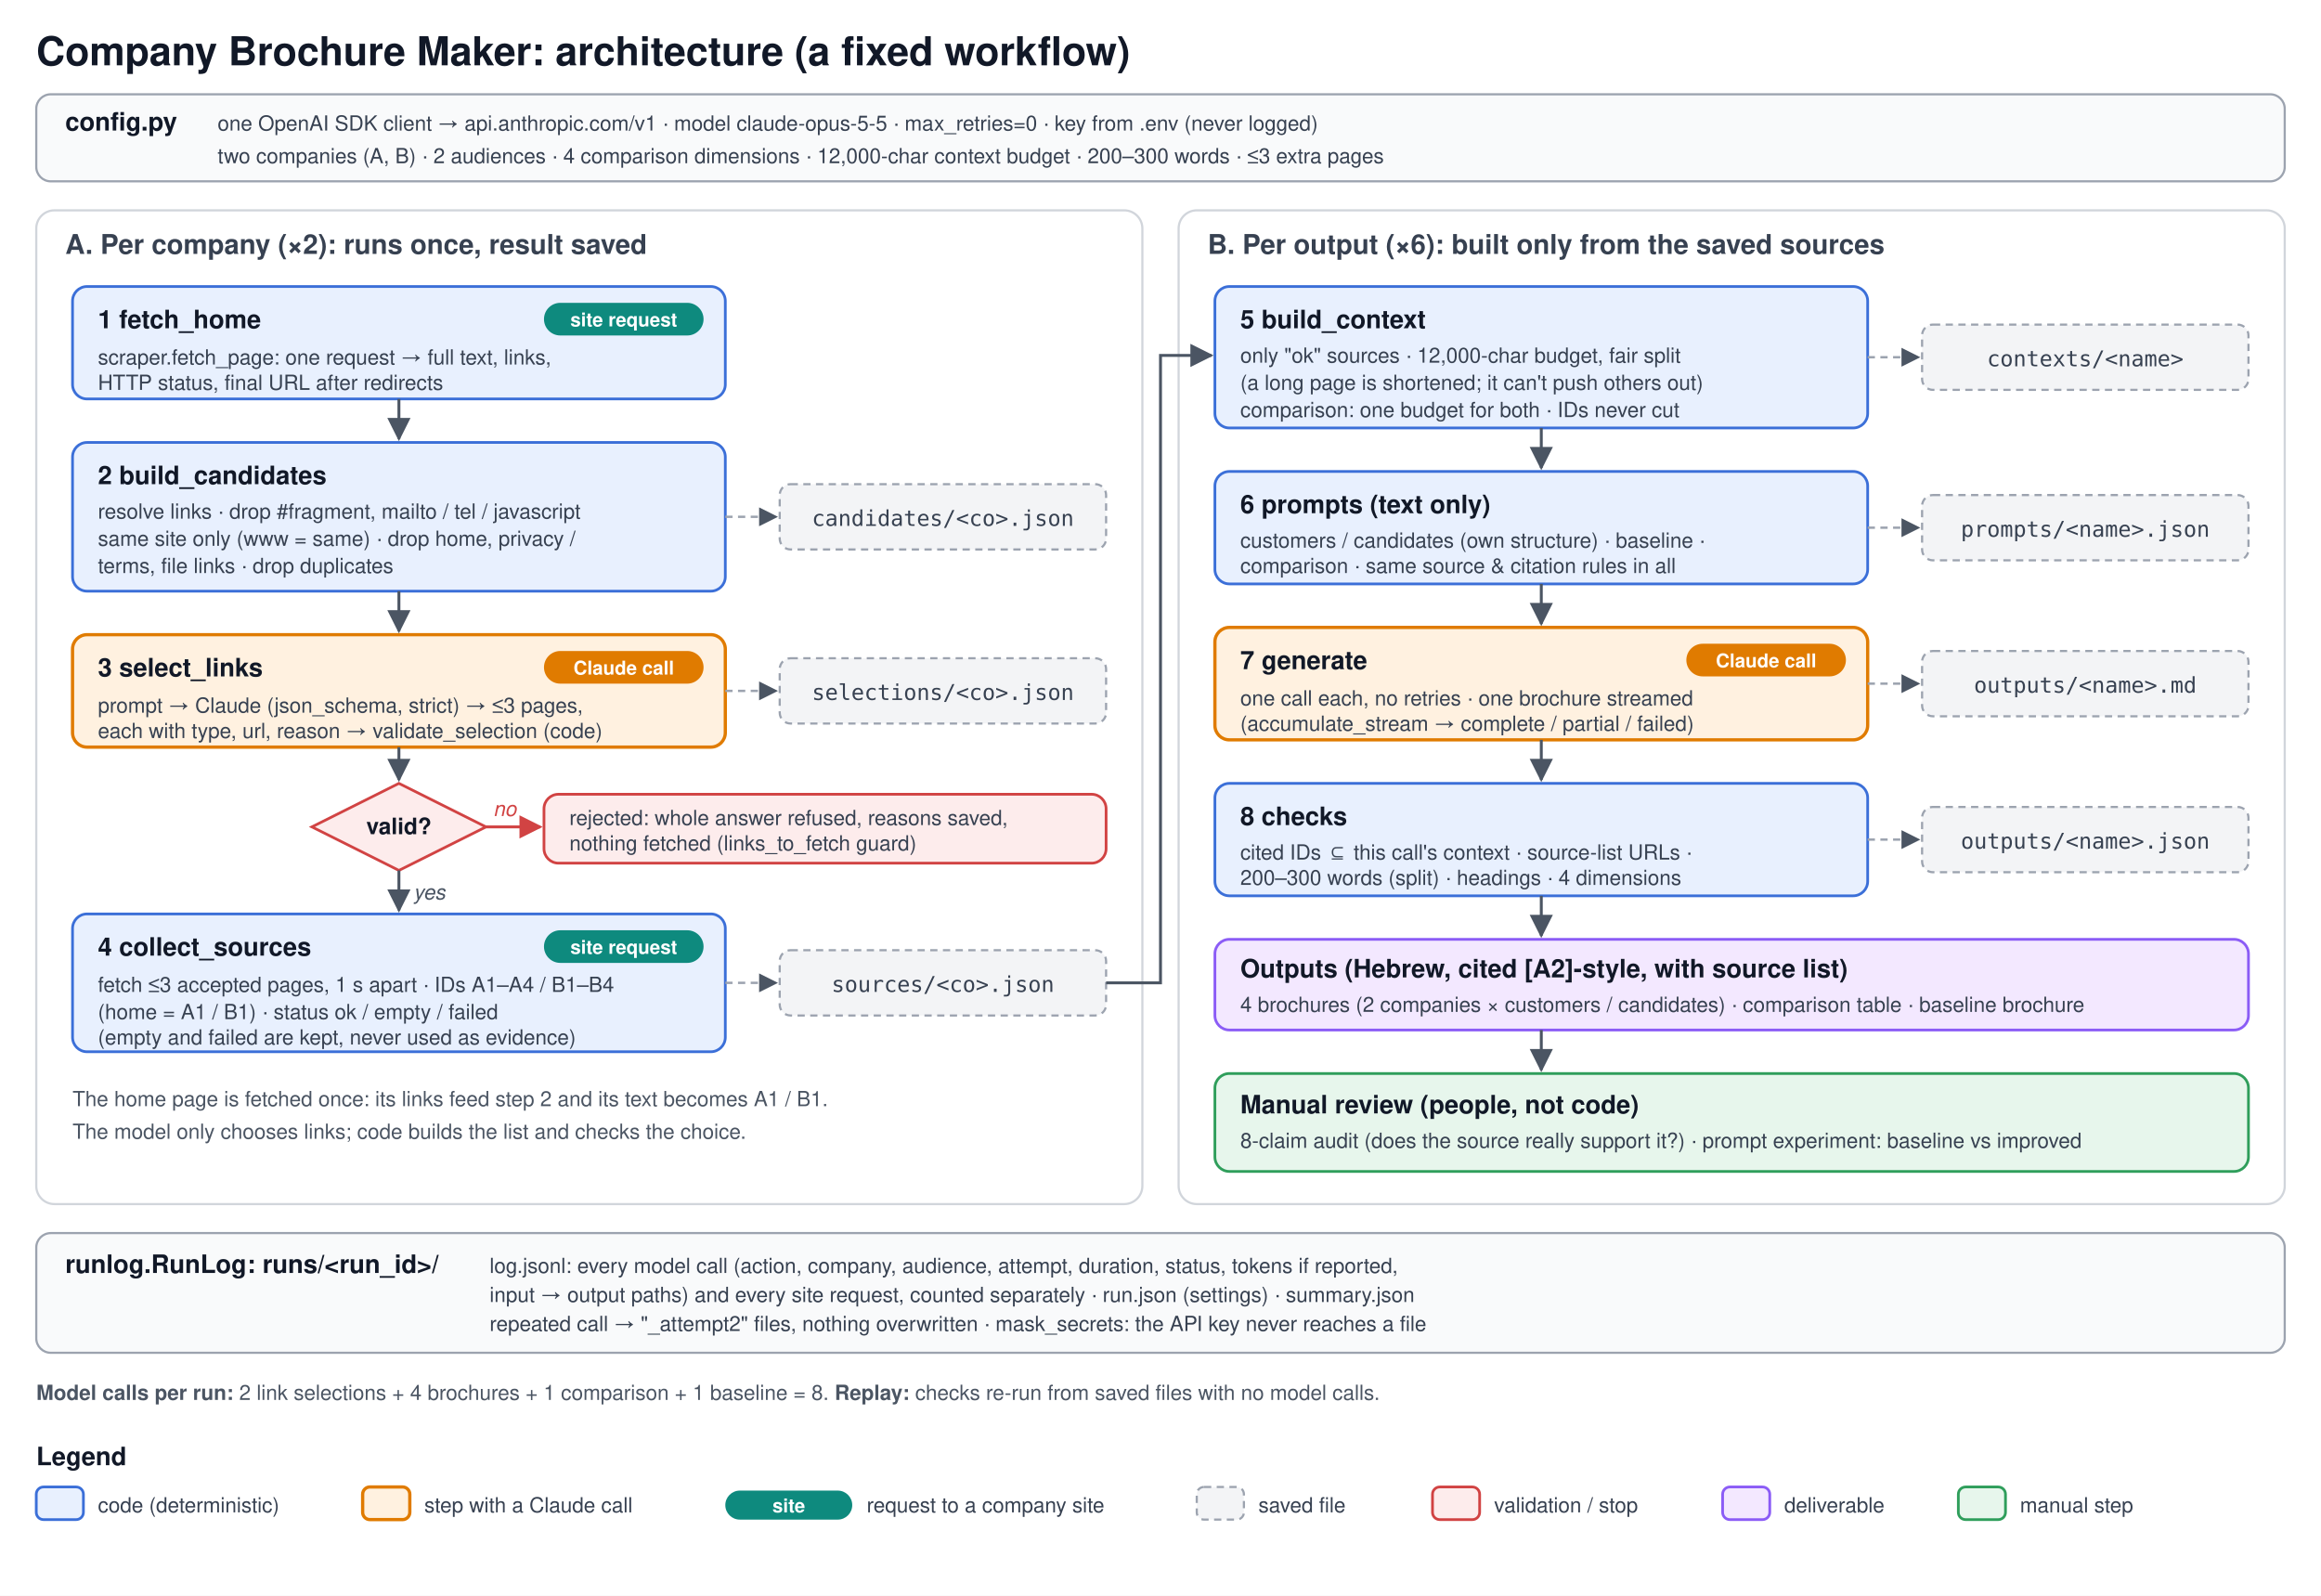
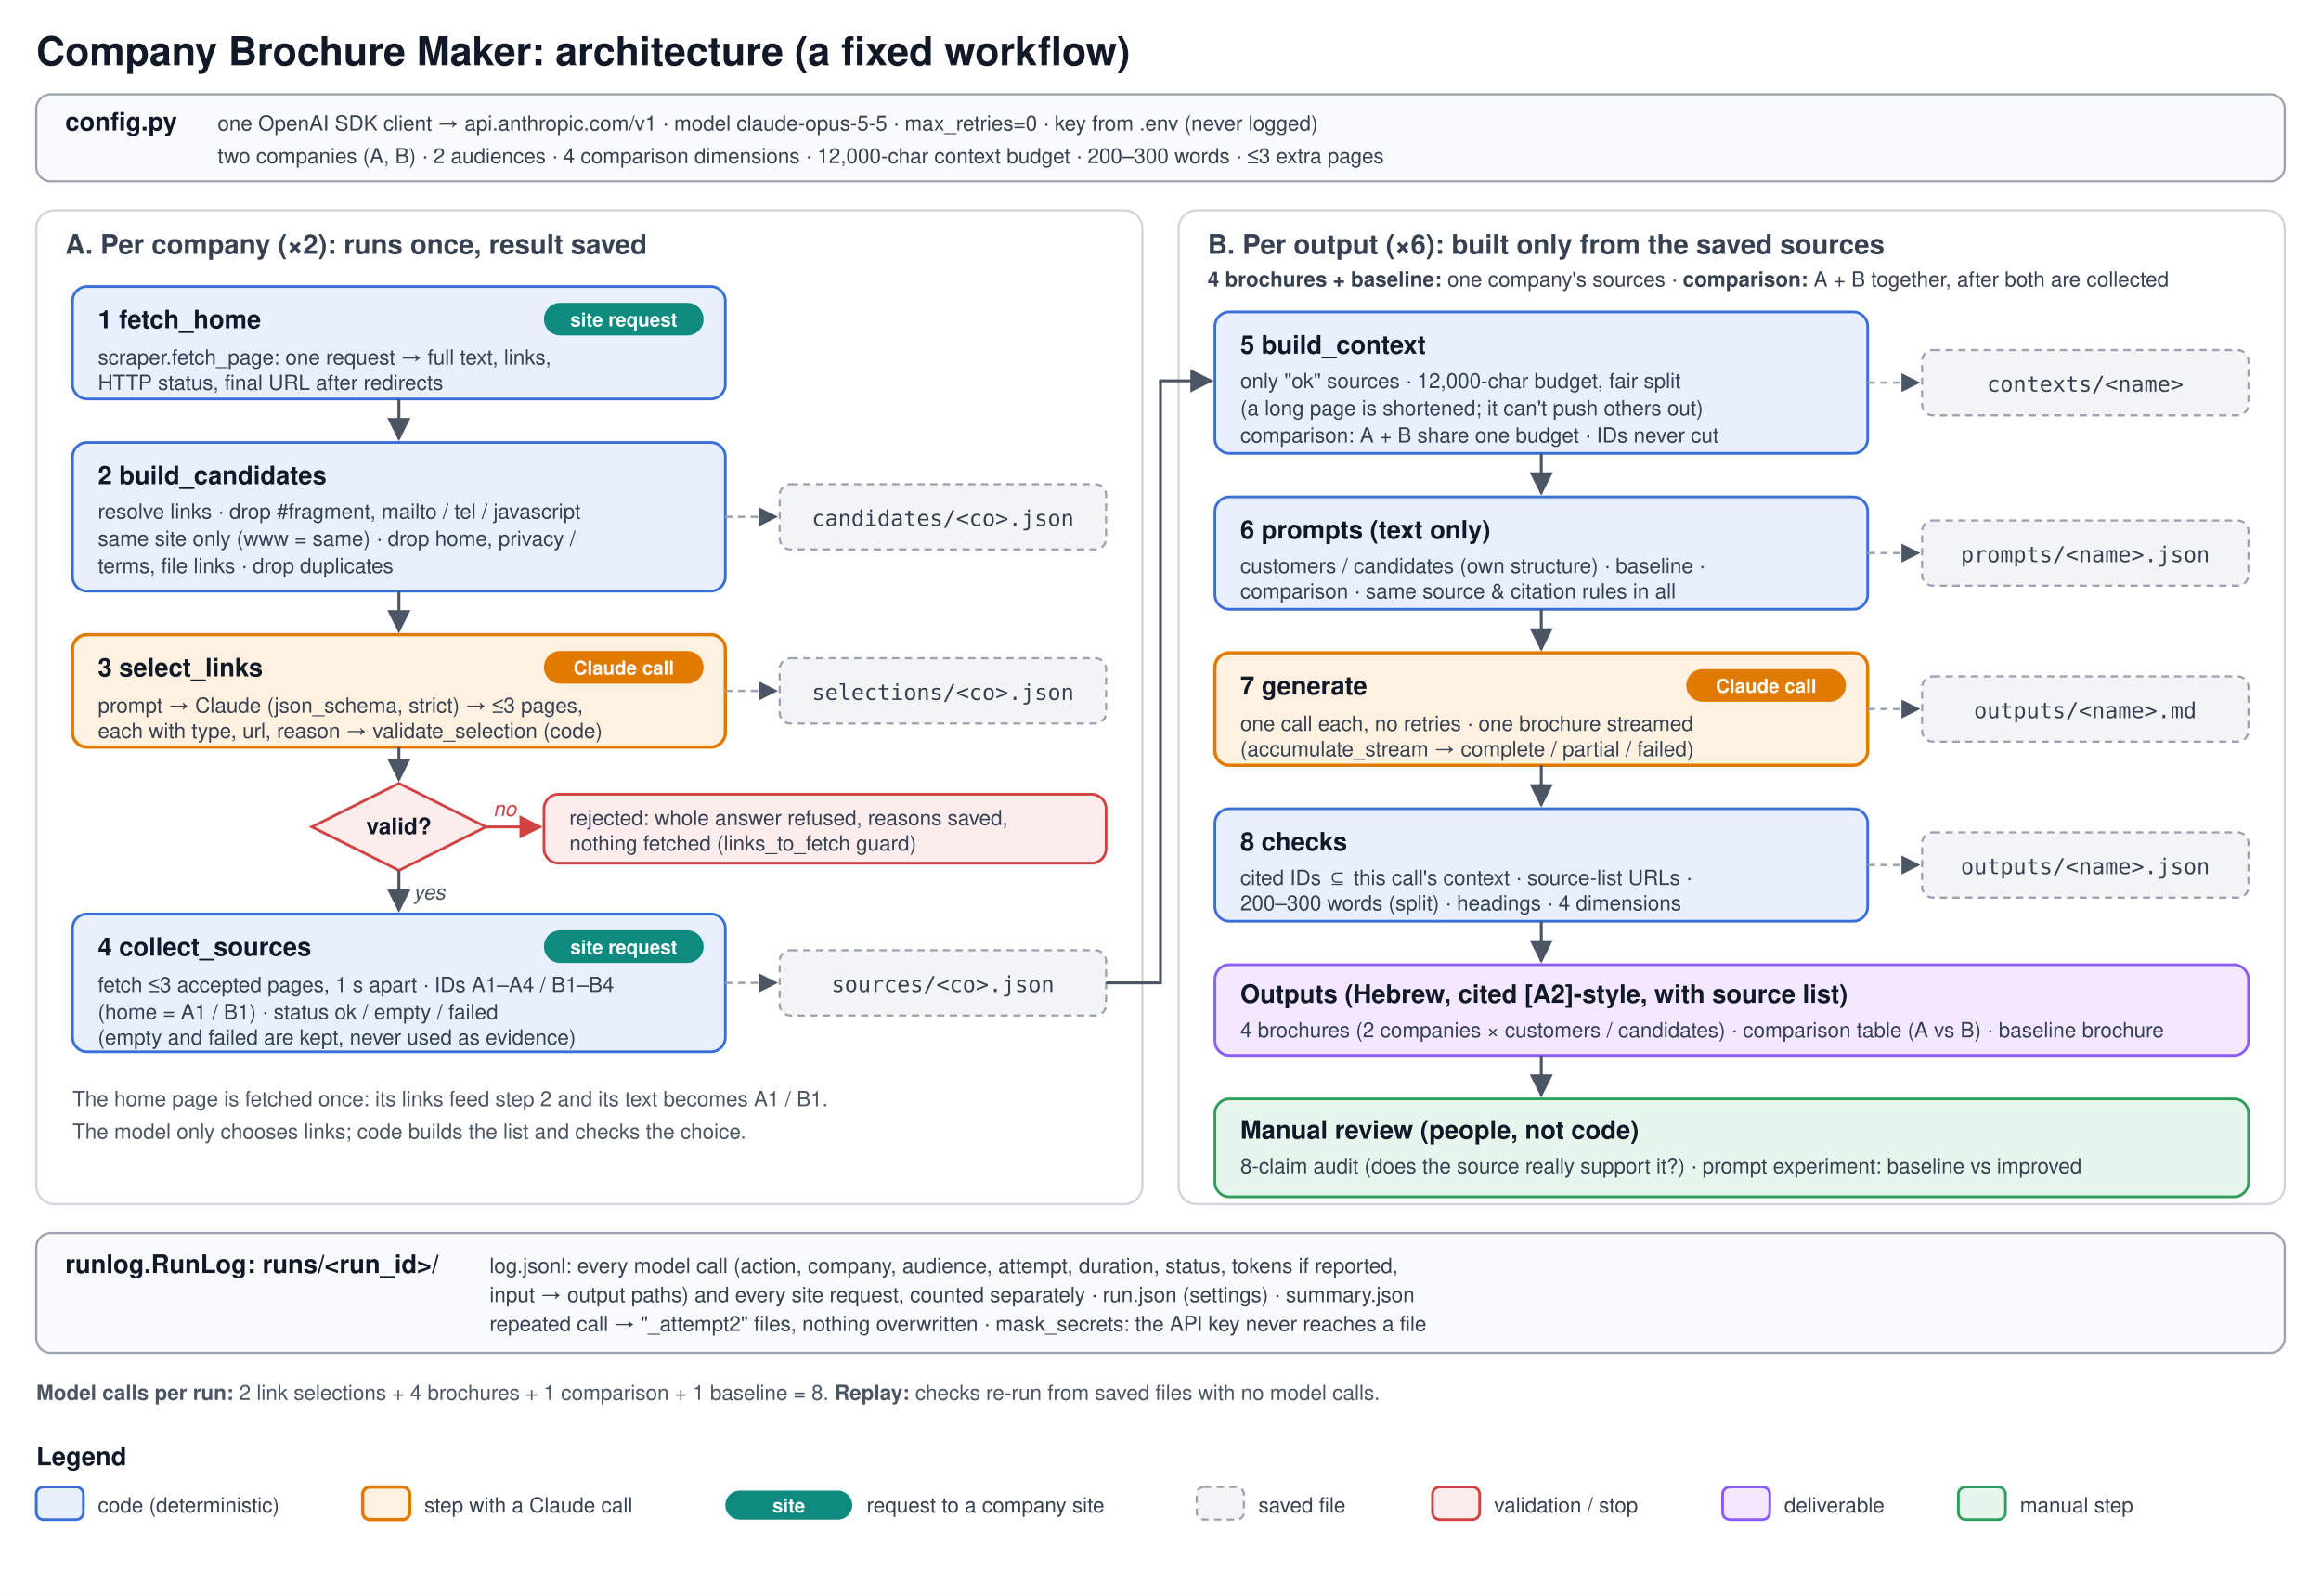
<svg xmlns="http://www.w3.org/2000/svg" width="1280" height="880" viewBox="0 0 1280 880" font-family="Segoe UI, Helvetica, Arial, sans-serif">
  <defs>
    <marker id="arrow" viewBox="0 0 10 10" refX="9" refY="5" markerWidth="8" markerHeight="8" orient="auto-start-reverse">
      <path d="M0,0 L10,5 L0,10 z" fill="#4B5563" />
    </marker>
    <marker id="arrow-red" viewBox="0 0 10 10" refX="9" refY="5" markerWidth="8" markerHeight="8" orient="auto-start-reverse">
      <path d="M0,0 L10,5 L0,10 z" fill="#D14343" />
    </marker>
    <style>
      .title { font-size: 22px; font-weight: 700; fill: #111827; }
      .panel-title { font-size: 15px; font-weight: 700; fill: #374151; }
      .h { font-size: 14px; font-weight: 700; fill: #111827; }
      .d { font-size: 11.5px; fill: #374151; }
      .f { font-size: 12px; fill: #374151; font-family: Consolas, Menlo, monospace; }
      .small { font-size: 11.5px; fill: #4B5563; }
      .lbl { font-size: 11.5px; fill: #4B5563; font-style: italic; }
      .code { fill: #E8F0FE; stroke: #3B6FD8; stroke-width: 1.5; }
      .model { fill: #FFF1E0; stroke: #E07B00; stroke-width: 1.8; }
      .file { fill: #F3F4F6; stroke: #9CA3AF; stroke-width: 1.2; stroke-dasharray: 4 3; }
      .guard { fill: #FDECEC; stroke: #D14343; stroke-width: 1.5; }
      .result { fill: #F3E8FF; stroke: #8B5CF6; stroke-width: 1.5; }
      .human { fill: #E7F6EC; stroke: #2F9E5B; stroke-width: 1.5; }
      .panel { fill: #FFFFFF; stroke: #D1D5DB; stroke-width: 1.2; }
      .band { fill: #F9FAFB; stroke: #9CA3AF; stroke-width: 1.2; }
      .pill-site { fill: #0E8A7E; }
      .pill-model { fill: #E07B00; }
      .pill-text { font-size: 10.5px; font-weight: 700; fill: #FFFFFF; }
      .flow { stroke: #4B5563; stroke-width: 1.6; fill: none; }
      .save { stroke: #9CA3AF; stroke-width: 1.3; fill: none; stroke-dasharray: 4 3; }
    </style>
  </defs>
  <rect width="1280" height="880" fill="#FFFFFF" />
  <text x="20" y="36" class="title">Company Brochure Maker: architecture (a fixed workflow)</text>
  <rect x="20" y="52" width="1240" height="48" rx="8" class="band" />
  <text x="36" y="72" class="h">config.py</text>
  <text x="120" y="72" class="d">one OpenAI SDK client → api.anthropic.com/v1 · model claude-opus-5-5 · max_retries=0 · key from .env (never logged)</text>
  <text x="120" y="90" class="d">two companies (A, B) · 2 audiences · 4 comparison dimensions · 12,000-char context budget · 200–300 words · ≤3 extra pages</text>
  <rect x="20" y="116" width="610" height="548" rx="10" class="panel" />
  <text x="36" y="140" class="panel-title">A. Per company (×2): runs once, result saved</text>
  <rect x="650" y="116" width="610" height="548" rx="10" class="panel" />
  <text x="666" y="140" class="panel-title">B. Per output (×6): built only from the saved sources</text>
+   <text x="666" y="158" class="d">
+     <tspan font-weight="700">4 brochures + baseline:</tspan> one company's sources ·  <tspan font-weight="700">comparison:</tspan> A + B together, after both are collected</text>
  <rect x="40" y="158" width="360" height="62" rx="8" class="code" />
  <text x="54" y="181" class="h">1  fetch_home</text>
  <rect x="300" y="167" width="88" height="18" rx="9" class="pill-site" />
  <text x="344" y="180" class="pill-text" text-anchor="middle">site request</text>
  <text x="54" y="201" class="d">scraper.fetch_page: one request → full text, links,</text>
  <text x="54" y="215" class="d">HTTP status, final URL after redirects</text>
  <rect x="40" y="244" width="360" height="82" rx="8" class="code" />
  <text x="54" y="267" class="h">2  build_candidates</text>
  <text x="54" y="286" class="d">resolve links · drop #fragment, mailto / tel / javascript</text>
  <text x="54" y="301" class="d">same site only (www = same) · drop home, privacy /</text>
  <text x="54" y="316" class="d">terms, file links · drop duplicates</text>
  <rect x="430" y="267" width="180" height="36" rx="6" class="file" />
  <text x="520" y="290" class="f" text-anchor="middle">candidates/&lt;co&gt;.json</text>
  <path d="M400,285 L428,285" class="save" marker-end="url(#arrow)" />
  <rect x="40" y="350" width="360" height="62" rx="8" class="model" />
  <text x="54" y="373" class="h">3  select_links</text>
  <rect x="300" y="359" width="88" height="18" rx="9" class="pill-model" />
  <text x="344" y="372" class="pill-text" text-anchor="middle">Claude call</text>
  <text x="54" y="393" class="d">prompt → Claude (json_schema, strict) → ≤3 pages,</text>
  <text x="54" y="407" class="d">each with type, url, reason → validate_selection (code)</text>
  <rect x="430" y="363" width="180" height="36" rx="6" class="file" />
  <text x="520" y="386" class="f" text-anchor="middle">selections/&lt;co&gt;.json</text>
  <path d="M400,381 L428,381" class="save" marker-end="url(#arrow)" />
  <polygon points="220,432 268,456 220,480 172,456" class="guard" />
  <text x="220" y="460" class="h" text-anchor="middle" style="font-size:12.5px">valid?</text>
  <rect x="300" y="438" width="310" height="38" rx="8" class="guard" />
  <text x="314" y="455" class="d">rejected: whole answer refused, reasons saved,</text>
  <text x="314" y="469" class="d">nothing fetched (links_to_fetch guard)</text>
  <path d="M268,456 L298,456" class="flow" style="stroke:#D14343" marker-end="url(#arrow-red)" />
  <text x="272" y="450" class="lbl" style="fill:#D14343">no</text>
  <rect x="40" y="504" width="360" height="76" rx="8" class="code" />
  <text x="54" y="527" class="h">4  collect_sources</text>
  <rect x="300" y="513" width="88" height="18" rx="9" class="pill-site" />
  <text x="344" y="526" class="pill-text" text-anchor="middle">site request</text>
  <text x="54" y="547" class="d">fetch ≤3 accepted pages, 1 s apart · IDs A1–A4 / B1–B4</text>
  <text x="54" y="562" class="d">(home = A1 / B1) · status ok / empty / failed</text>
  <text x="54" y="576" class="d">(empty and failed are kept, never used as evidence)</text>
  <rect x="430" y="524" width="180" height="36" rx="6" class="file" />
  <text x="520" y="547" class="f" text-anchor="middle">sources/&lt;co&gt;.json</text>
  <path d="M400,542 L428,542" class="save" marker-end="url(#arrow)" />
  <text x="40" y="610" class="small">The home page is fetched once: its links feed step 2 and its text becomes A1 / B1.</text>
  <text x="40" y="628" class="small">The model only chooses links; code builds the list and checks the choice.</text>
  <path d="M220,220 L220,242" class="flow" marker-end="url(#arrow)" />
  <path d="M220,326 L220,348" class="flow" marker-end="url(#arrow)" />
  <path d="M220,412 L220,430" class="flow" marker-end="url(#arrow)" />
  <path d="M220,480 L220,502" class="flow" marker-end="url(#arrow)" />
  <text x="228" y="496" class="lbl">yes</text>
-   <path d="M610,542 L640,542 L640,196 L668,196" class="flow" marker-end="url(#arrow)" />
-   <rect x="670" y="158" width="360" height="78" rx="8" class="code" />
-   <text x="684" y="181" class="h">5  build_context</text>
-   <text x="684" y="200" class="d">only "ok" sources · 12,000-char budget, fair split</text>
-   <text x="684" y="215" class="d">(a long page is shortened; it can't push others out)</text>
-   <text x="684" y="230" class="d">comparison: one budget for both · IDs never cut</text>
-   <rect x="1060" y="179" width="180" height="36" rx="6" class="file" />
-   <text x="1150" y="202" class="f" text-anchor="middle">contexts/&lt;name&gt;</text>
-   <path d="M1030,197 L1058,197" class="save" marker-end="url(#arrow)" />
-   <rect x="670" y="260" width="360" height="62" rx="8" class="code" />
-   <text x="684" y="283" class="h">6  prompts (text only)</text>
-   <text x="684" y="302" class="d">customers / candidates (own structure) · baseline ·</text>
-   <text x="684" y="316" class="d">comparison · same source &amp; citation rules in all</text>
-   <rect x="1060" y="273" width="180" height="36" rx="6" class="file" />
-   <text x="1150" y="296" class="f" text-anchor="middle">prompts/&lt;name&gt;.json</text>
-   <path d="M1030,291 L1058,291" class="save" marker-end="url(#arrow)" />
-   <rect x="670" y="346" width="360" height="62" rx="8" class="model" />
-   <text x="684" y="369" class="h">7  generate</text>
-   <rect x="930" y="355" width="88" height="18" rx="9" class="pill-model" />
-   <text x="974" y="368" class="pill-text" text-anchor="middle">Claude call</text>
-   <text x="684" y="389" class="d">one call each, no retries · one brochure streamed</text>
-   <text x="684" y="403" class="d">(accumulate_stream → complete / partial / failed)</text>
-   <rect x="1060" y="359" width="180" height="36" rx="6" class="file" />
-   <text x="1150" y="382" class="f" text-anchor="middle">outputs/&lt;name&gt;.md</text>
-   <path d="M1030,377 L1058,377" class="save" marker-end="url(#arrow)" />
-   <rect x="670" y="432" width="360" height="62" rx="8" class="code" />
-   <text x="684" y="455" class="h">8  checks</text>
-   <text x="684" y="474" class="d">cited IDs ⊆ this call's context · source-list URLs ·</text>
-   <text x="684" y="488" class="d">200–300 words (split) · headings · 4 dimensions</text>
-   <rect x="1060" y="445" width="180" height="36" rx="6" class="file" />
-   <text x="1150" y="468" class="f" text-anchor="middle">outputs/&lt;name&gt;.json</text>
-   <path d="M1030,463 L1058,463" class="save" marker-end="url(#arrow)" />
-   <rect x="670" y="518" width="570" height="50" rx="8" class="result" />
-   <text x="684" y="539" class="h">Outputs (Hebrew, cited [A2]-style, with source list)</text>
-   <text x="684" y="558" class="d">4 brochures (2 companies × customers / candidates) · comparison table · baseline brochure</text>
-   <rect x="670" y="592" width="570" height="54" rx="8" class="human" />
-   <text x="684" y="614" class="h">Manual review (people, not code)</text>
-   <text x="684" y="633" class="d">8-claim audit (does the source really support it?) · prompt experiment: baseline vs improved</text>
-   <path d="M850,236 L850,258" class="flow" marker-end="url(#arrow)" />
-   <path d="M850,322 L850,344" class="flow" marker-end="url(#arrow)" />
-   <path d="M850,408 L850,430" class="flow" marker-end="url(#arrow)" />
-   <path d="M850,494 L850,516" class="flow" marker-end="url(#arrow)" />
-   <path d="M850,568 L850,590" class="flow" marker-end="url(#arrow)" />
+   <path d="M610,542 L640,542 L640,210 L668,210" class="flow" marker-end="url(#arrow)" />
+   <g transform="translate(0,14)">
+     <rect x="670" y="158" width="360" height="78" rx="8" class="code" />
+     <text x="684" y="181" class="h">5  build_context</text>
+     <text x="684" y="200" class="d">only "ok" sources · 12,000-char budget, fair split</text>
+     <text x="684" y="215" class="d">(a long page is shortened; it can't push others out)</text>
+     <text x="684" y="230" class="d">comparison: A + B share one budget · IDs never cut</text>
+     <rect x="1060" y="179" width="180" height="36" rx="6" class="file" />
+     <text x="1150" y="202" class="f" text-anchor="middle">contexts/&lt;name&gt;</text>
+     <path d="M1030,197 L1058,197" class="save" marker-end="url(#arrow)" />
+     <rect x="670" y="260" width="360" height="62" rx="8" class="code" />
+     <text x="684" y="283" class="h">6  prompts (text only)</text>
+     <text x="684" y="302" class="d">customers / candidates (own structure) · baseline ·</text>
+     <text x="684" y="316" class="d">comparison · same source &amp; citation rules in all</text>
+     <rect x="1060" y="273" width="180" height="36" rx="6" class="file" />
+     <text x="1150" y="296" class="f" text-anchor="middle">prompts/&lt;name&gt;.json</text>
+     <path d="M1030,291 L1058,291" class="save" marker-end="url(#arrow)" />
+     <rect x="670" y="346" width="360" height="62" rx="8" class="model" />
+     <text x="684" y="369" class="h">7  generate</text>
+     <rect x="930" y="355" width="88" height="18" rx="9" class="pill-model" />
+     <text x="974" y="368" class="pill-text" text-anchor="middle">Claude call</text>
+     <text x="684" y="389" class="d">one call each, no retries · one brochure streamed</text>
+     <text x="684" y="403" class="d">(accumulate_stream → complete / partial / failed)</text>
+     <rect x="1060" y="359" width="180" height="36" rx="6" class="file" />
+     <text x="1150" y="382" class="f" text-anchor="middle">outputs/&lt;name&gt;.md</text>
+     <path d="M1030,377 L1058,377" class="save" marker-end="url(#arrow)" />
+     <rect x="670" y="432" width="360" height="62" rx="8" class="code" />
+     <text x="684" y="455" class="h">8  checks</text>
+     <text x="684" y="474" class="d">cited IDs ⊆ this call's context · source-list URLs ·</text>
+     <text x="684" y="488" class="d">200–300 words (split) · headings · 4 dimensions</text>
+     <rect x="1060" y="445" width="180" height="36" rx="6" class="file" />
+     <text x="1150" y="468" class="f" text-anchor="middle">outputs/&lt;name&gt;.json</text>
+     <path d="M1030,463 L1058,463" class="save" marker-end="url(#arrow)" />
+     <rect x="670" y="518" width="570" height="50" rx="8" class="result" />
+     <text x="684" y="539" class="h">Outputs (Hebrew, cited [A2]-style, with source list)</text>
+     <text x="684" y="558" class="d">4 brochures (2 companies × customers / candidates) · comparison table (A vs B) · baseline brochure</text>
+     <rect x="670" y="592" width="570" height="54" rx="8" class="human" />
+     <text x="684" y="614" class="h">Manual review (people, not code)</text>
+     <text x="684" y="633" class="d">8-claim audit (does the source really support it?) · prompt experiment: baseline vs improved</text>
+     <path d="M850,236 L850,258" class="flow" marker-end="url(#arrow)" />
+     <path d="M850,322 L850,344" class="flow" marker-end="url(#arrow)" />
+     <path d="M850,408 L850,430" class="flow" marker-end="url(#arrow)" />
+     <path d="M850,494 L850,516" class="flow" marker-end="url(#arrow)" />
+     <path d="M850,568 L850,590" class="flow" marker-end="url(#arrow)" />
+   </g>
  <rect x="20" y="680" width="1240" height="66" rx="8" class="band" />
  <text x="36" y="702" class="h">runlog.RunLog: runs/&lt;run_id&gt;/</text>
  <text x="270" y="702" class="d">log.jsonl: every model call (action, company, audience, attempt, duration, status, tokens if reported,</text>
  <text x="270" y="718" class="d">input → output paths) and every site request, counted separately · run.json (settings) · summary.json</text>
  <text x="270" y="734" class="d">repeated call → "_attempt2" files, nothing overwritten · mask_secrets: the API key never reaches a file</text>
  <text x="20" y="772" class="small">
    <tspan font-weight="700">Model calls per run:</tspan> 2 link selections + 4 brochures + 1 comparison + 1 baseline = 8.   <tspan font-weight="700">Replay:</tspan> checks re-run from saved files with no model calls.</text>
  <text x="20" y="808" class="h">Legend</text>
  <rect x="20" y="820" width="26" height="18" rx="4" class="code" />
  <text x="54" y="834" class="d">code (deterministic)</text>
  <rect x="200" y="820" width="26" height="18" rx="4" class="model" />
  <text x="234" y="834" class="d">step with a Claude call</text>
  <rect x="400" y="822" width="70" height="16" rx="8" class="pill-site" />
  <text x="435" y="834" class="pill-text" text-anchor="middle">site</text>
  <text x="478" y="834" class="d">request to a company site</text>
  <rect x="660" y="820" width="26" height="18" rx="4" class="file" />
  <text x="694" y="834" class="d">saved file</text>
  <rect x="790" y="820" width="26" height="18" rx="4" class="guard" />
  <text x="824" y="834" class="d">validation / stop</text>
  <rect x="950" y="820" width="26" height="18" rx="4" class="result" />
  <text x="984" y="834" class="d">deliverable</text>
  <rect x="1080" y="820" width="26" height="18" rx="4" class="human" />
  <text x="1114" y="834" class="d">manual step</text>
</svg>
